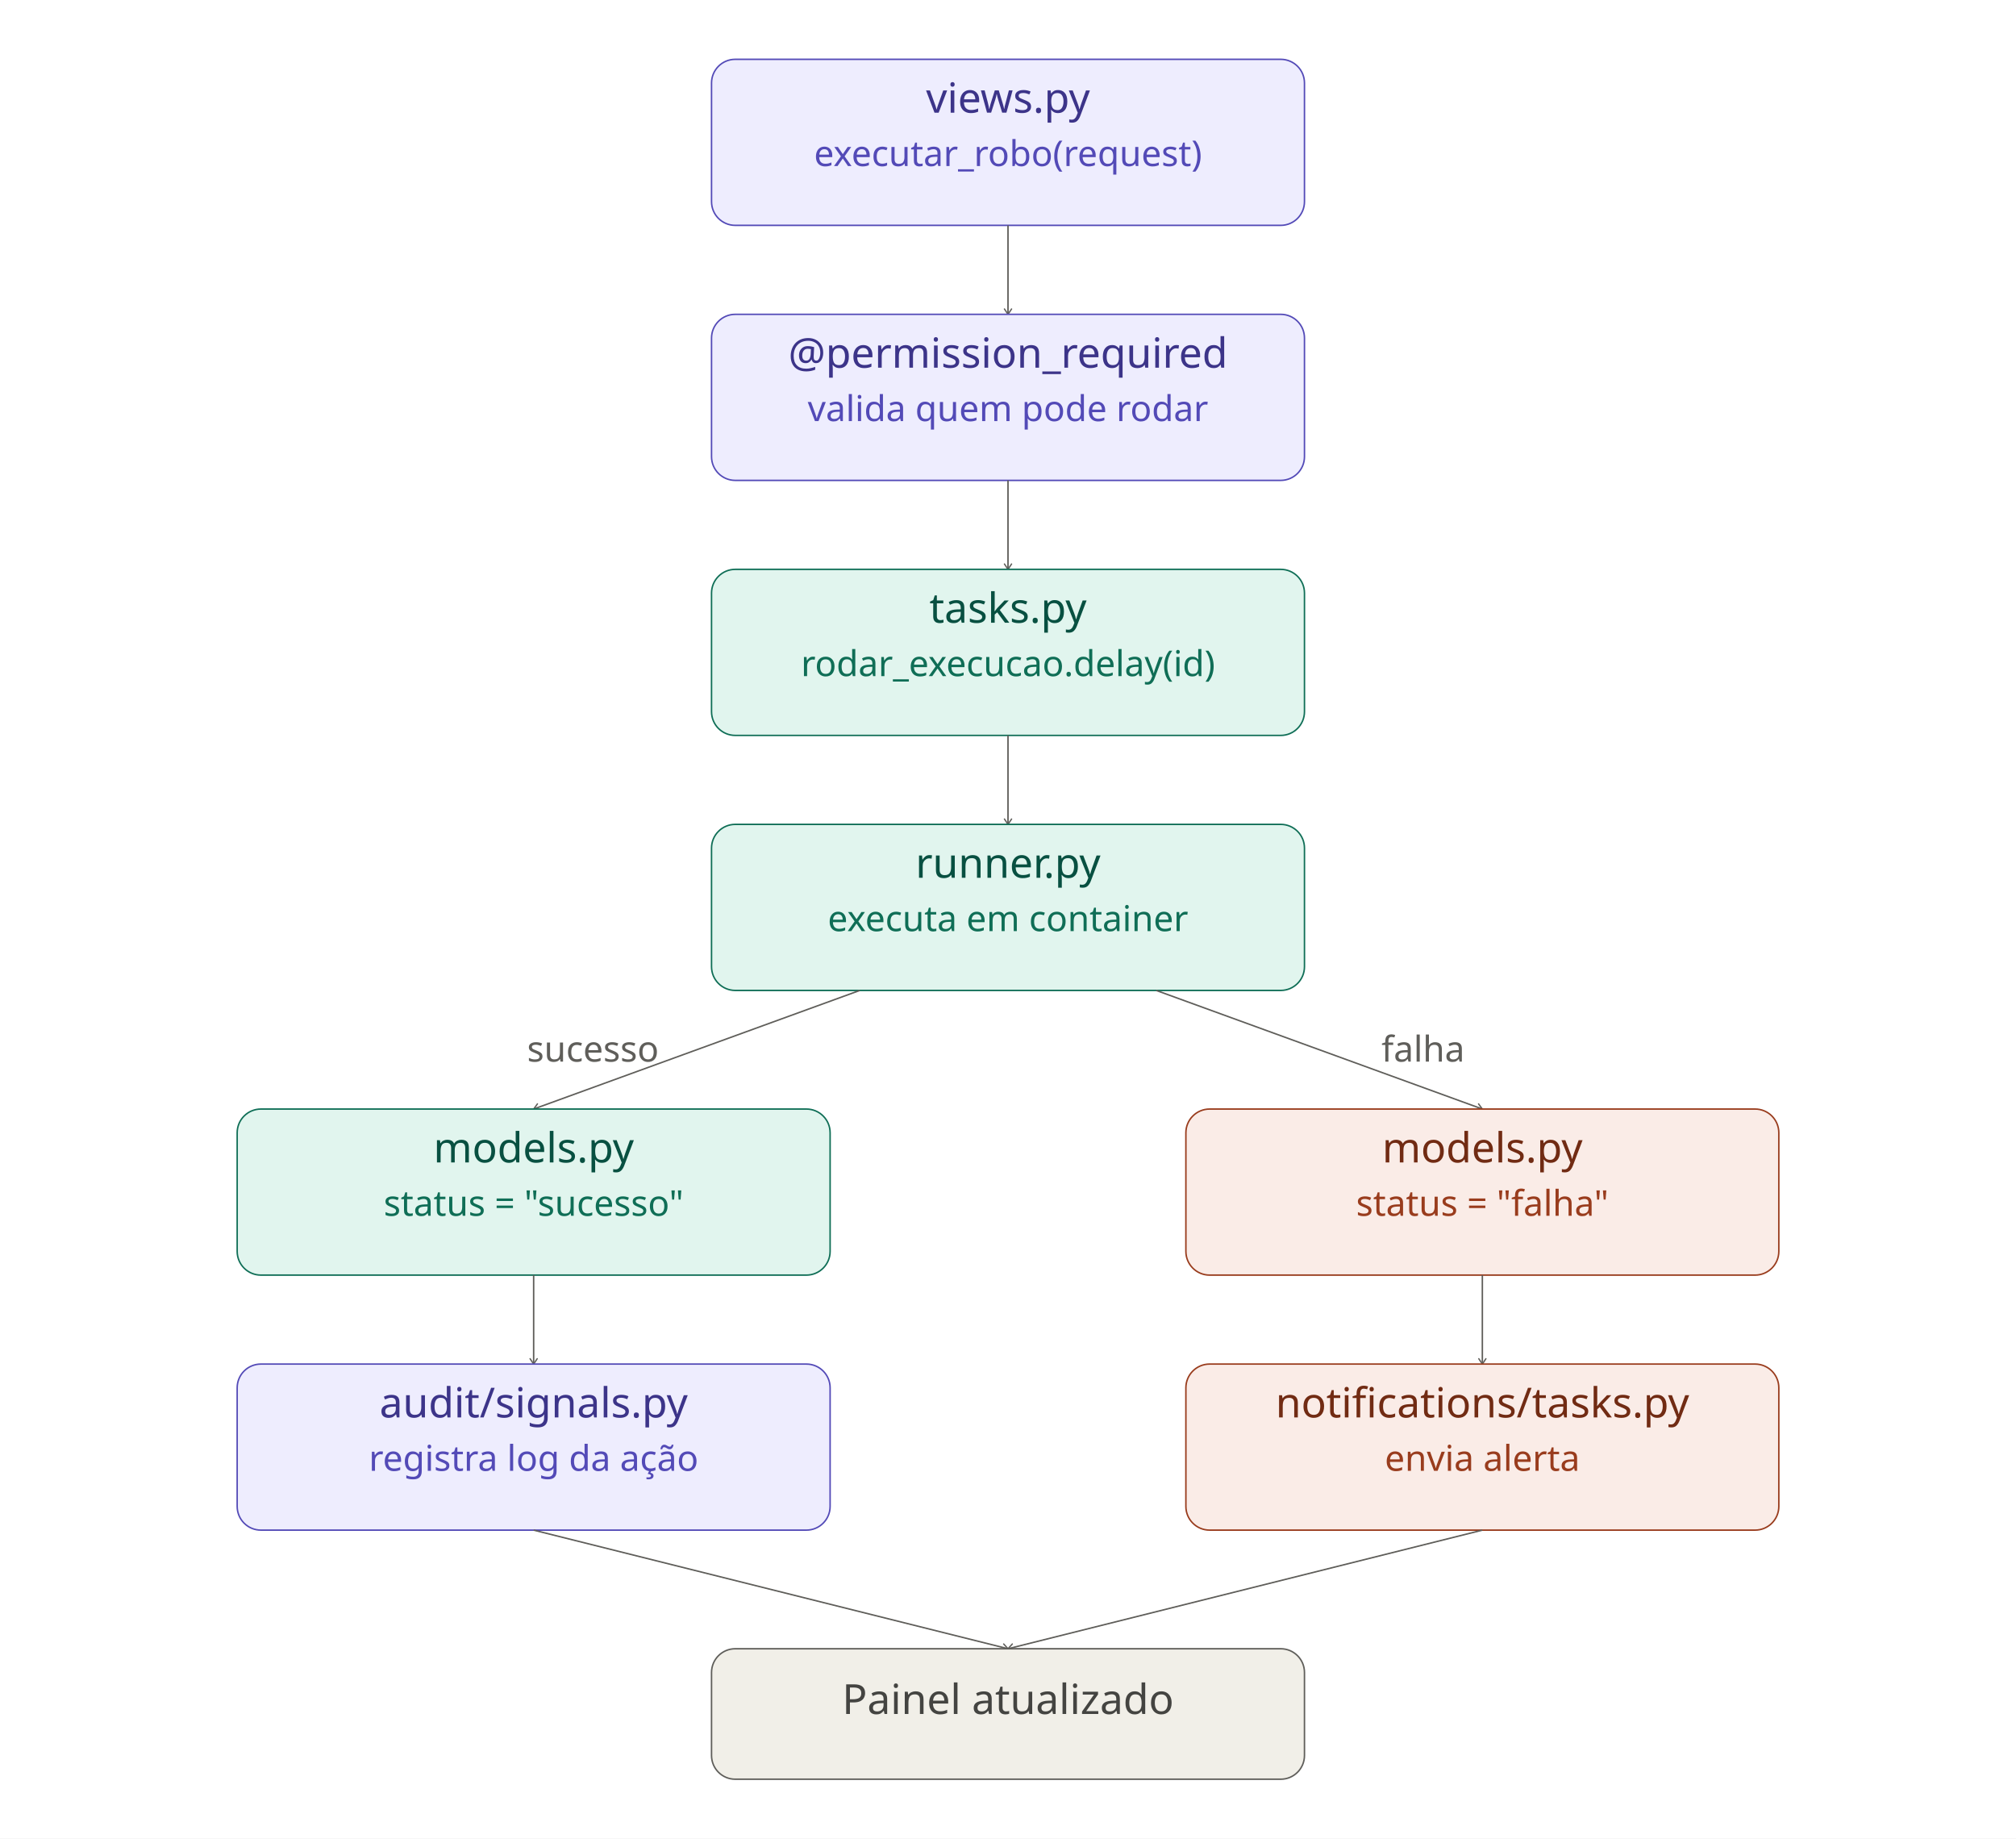
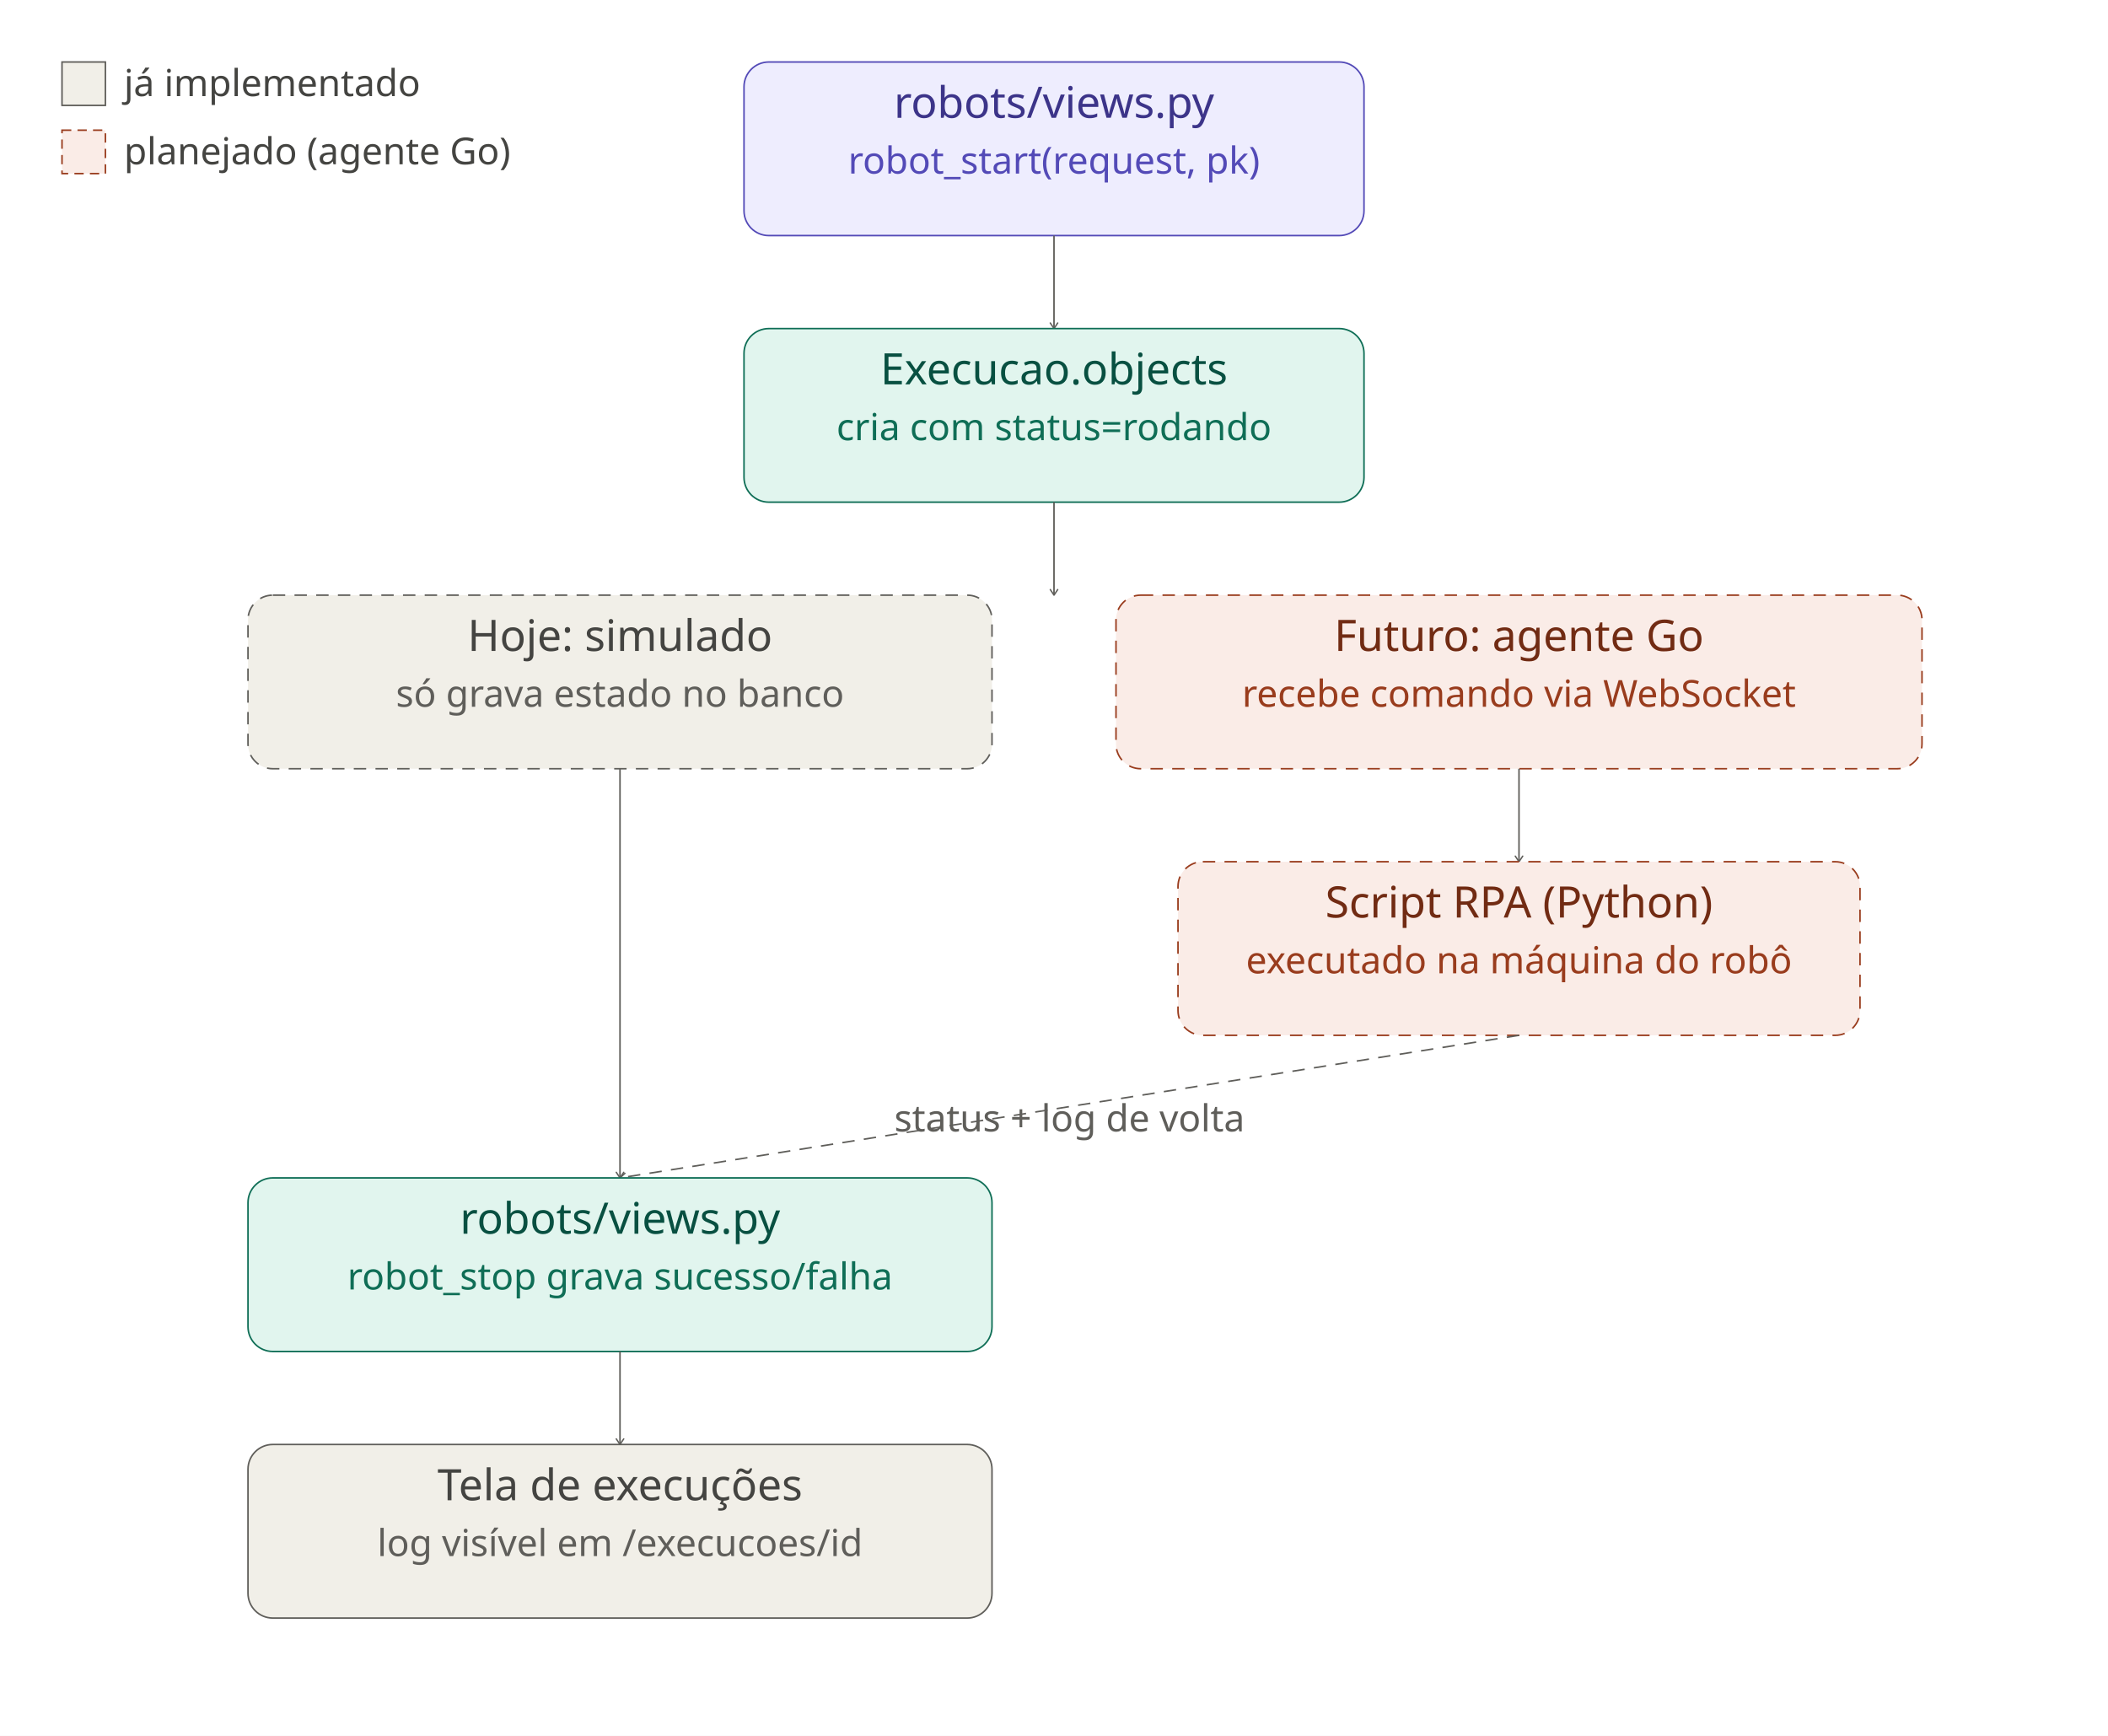
- <svg xmlns="http://www.w3.org/2000/svg" width="680" height="620" viewBox="0 0 680 620" role="img">
+ <svg xmlns="http://www.w3.org/2000/svg" width="680" height="560" viewBox="0 0 680 560" role="img">
  <defs>
    <marker id="arrow2" viewBox="0 0 10 10" refX="8" refY="5" markerWidth="6" markerHeight="6" orient="auto-start-reverse">
      <path d="M2 1L8 5L2 9" fill="none" stroke="#5F5E5A" stroke-width="1.5" stroke-linecap="round" stroke-linejoin="round" />
    </marker>
  </defs>
-   <rect width="680" height="620" fill="#FFFFFF" />
+   <rect width="680" height="560" fill="#FFFFFF" />
  <rect x="240" y="20" width="200" height="56" rx="8" fill="#EEEDFE" stroke="#534AB7" stroke-width="0.5" />
-   <text x="340" y="38" text-anchor="middle" font-family="sans-serif" font-size="14" font-weight="500" fill="#3C3489">views.py</text>
-   <text x="340" y="56" text-anchor="middle" font-family="sans-serif" font-size="12" fill="#534AB7">executar_robo(request)</text>
+   <text x="340" y="38" text-anchor="middle" font-family="sans-serif" font-size="14" font-weight="500" fill="#3C3489">robots/views.py</text>
+   <text x="340" y="56" text-anchor="middle" font-family="sans-serif" font-size="12" fill="#534AB7">robot_start(request, pk)</text>
  <line x1="340" y1="76" x2="340" y2="106" stroke="#5F5E5A" stroke-width="0.5" marker-end="url(#arrow2)" />
-   <rect x="240" y="106" width="200" height="56" rx="8" fill="#EEEDFE" stroke="#534AB7" stroke-width="0.5" />
-   <text x="340" y="124" text-anchor="middle" font-family="sans-serif" font-size="14" font-weight="500" fill="#3C3489">@permission_required</text>
-   <text x="340" y="142" text-anchor="middle" font-family="sans-serif" font-size="12" fill="#534AB7">valida quem pode rodar</text>
+   <rect x="240" y="106" width="200" height="56" rx="8" fill="#E1F5EE" stroke="#0F6E56" stroke-width="0.5" />
+   <text x="340" y="124" text-anchor="middle" font-family="sans-serif" font-size="14" font-weight="500" fill="#085041">Execucao.objects</text>
+   <text x="340" y="142" text-anchor="middle" font-family="sans-serif" font-size="12" fill="#0F6E56">cria com status=rodando</text>
  <line x1="340" y1="162" x2="340" y2="192" stroke="#5F5E5A" stroke-width="0.5" marker-end="url(#arrow2)" />
-   <rect x="240" y="192" width="200" height="56" rx="8" fill="#E1F5EE" stroke="#0F6E56" stroke-width="0.5" />
-   <text x="340" y="210" text-anchor="middle" font-family="sans-serif" font-size="14" font-weight="500" fill="#085041">tasks.py</text>
-   <text x="340" y="228" text-anchor="middle" font-family="sans-serif" font-size="12" fill="#0F6E56">rodar_execucao.delay(id)</text>
-   <line x1="340" y1="248" x2="340" y2="278" stroke="#5F5E5A" stroke-width="0.5" marker-end="url(#arrow2)" />
-   <rect x="240" y="278" width="200" height="56" rx="8" fill="#E1F5EE" stroke="#0F6E56" stroke-width="0.5" />
-   <text x="340" y="296" text-anchor="middle" font-family="sans-serif" font-size="14" font-weight="500" fill="#085041">runner.py</text>
-   <text x="340" y="314" text-anchor="middle" font-family="sans-serif" font-size="12" fill="#0F6E56">executa em container</text>
-   <line x1="290" y1="334" x2="180" y2="374" stroke="#5F5E5A" stroke-width="0.5" marker-end="url(#arrow2)" />
-   <line x1="390" y1="334" x2="500" y2="374" stroke="#5F5E5A" stroke-width="0.5" marker-end="url(#arrow2)" />
-   <text x="200" y="358" text-anchor="middle" font-family="sans-serif" font-size="12" fill="#5F5E5A">sucesso</text>
-   <text x="480" y="358" text-anchor="middle" font-family="sans-serif" font-size="12" fill="#5F5E5A">falha</text>
-   <rect x="80" y="374" width="200" height="56" rx="8" fill="#E1F5EE" stroke="#0F6E56" stroke-width="0.5" />
-   <text x="180" y="392" text-anchor="middle" font-family="sans-serif" font-size="14" font-weight="500" fill="#085041">models.py</text>
-   <text x="180" y="410" text-anchor="middle" font-family="sans-serif" font-size="12" fill="#0F6E56">status = "sucesso"</text>
-   <rect x="400" y="374" width="200" height="56" rx="8" fill="#FAECE7" stroke="#993C1D" stroke-width="0.5" />
-   <text x="500" y="392" text-anchor="middle" font-family="sans-serif" font-size="14" font-weight="500" fill="#712B13">models.py</text>
-   <text x="500" y="410" text-anchor="middle" font-family="sans-serif" font-size="12" fill="#993C1D">status = "falha"</text>
-   <line x1="180" y1="430" x2="180" y2="460" stroke="#5F5E5A" stroke-width="0.5" marker-end="url(#arrow2)" />
-   <line x1="500" y1="430" x2="500" y2="460" stroke="#5F5E5A" stroke-width="0.5" marker-end="url(#arrow2)" />
-   <rect x="80" y="460" width="200" height="56" rx="8" fill="#EEEDFE" stroke="#534AB7" stroke-width="0.5" />
-   <text x="180" y="478" text-anchor="middle" font-family="sans-serif" font-size="14" font-weight="500" fill="#3C3489">audit/signals.py</text>
-   <text x="180" y="496" text-anchor="middle" font-family="sans-serif" font-size="12" fill="#534AB7">registra log da ação</text>
-   <rect x="400" y="460" width="200" height="56" rx="8" fill="#FAECE7" stroke="#993C1D" stroke-width="0.5" />
-   <text x="500" y="478" text-anchor="middle" font-family="sans-serif" font-size="14" font-weight="500" fill="#712B13">notifications/tasks.py</text>
-   <text x="500" y="496" text-anchor="middle" font-family="sans-serif" font-size="12" fill="#993C1D">envia alerta</text>
-   <line x1="180" y1="516" x2="340" y2="556" stroke="#5F5E5A" stroke-width="0.5" marker-end="url(#arrow2)" />
-   <line x1="500" y1="516" x2="340" y2="556" stroke="#5F5E5A" stroke-width="0.5" marker-end="url(#arrow2)" />
-   <rect x="240" y="556" width="200" height="44" rx="8" fill="#F1EFE8" stroke="#5F5E5A" stroke-width="0.5" />
-   <text x="340" y="578" text-anchor="middle" font-family="sans-serif" font-size="14" font-weight="500" fill="#444441">Painel atualizado</text>
+   <rect x="80" y="192" width="240" height="56" rx="8" fill="#F1EFE8" stroke="#5F5E5A" stroke-width="0.5" stroke-dasharray="4 3" />
+   <text x="200" y="210" text-anchor="middle" font-family="sans-serif" font-size="14" font-weight="500" fill="#444441">Hoje: simulado</text>
+   <text x="200" y="228" text-anchor="middle" font-family="sans-serif" font-size="12" fill="#5F5E5A">só grava estado no banco</text>
+   <rect x="360" y="192" width="260" height="56" rx="8" fill="#FAECE7" stroke="#993C1D" stroke-width="0.5" stroke-dasharray="4 3" />
+   <text x="490" y="210" text-anchor="middle" font-family="sans-serif" font-size="14" font-weight="500" fill="#712B13">Futuro: agente Go</text>
+   <text x="490" y="228" text-anchor="middle" font-family="sans-serif" font-size="12" fill="#993C1D">recebe comando via WebSocket</text>
+   <line x1="490" y1="248" x2="490" y2="278" stroke="#5F5E5A" stroke-width="0.5" marker-end="url(#arrow2)" />
+   <rect x="380" y="278" width="220" height="56" rx="8" fill="#FAECE7" stroke="#993C1D" stroke-width="0.5" stroke-dasharray="4 3" />
+   <text x="490" y="296" text-anchor="middle" font-family="sans-serif" font-size="14" font-weight="500" fill="#712B13">Script RPA (Python)</text>
+   <text x="490" y="314" text-anchor="middle" font-family="sans-serif" font-size="12" fill="#993C1D">executado na máquina do robô</text>
+   <line x1="200" y1="248" x2="200" y2="380" stroke="#5F5E5A" stroke-width="0.5" marker-end="url(#arrow2)" />
+   <line x1="490" y1="334" x2="200" y2="380" stroke="#5F5E5A" stroke-width="0.5" stroke-dasharray="4 3" marker-end="url(#arrow2)" />
+   <text x="345" y="365" text-anchor="middle" font-family="sans-serif" font-size="12" fill="#5F5E5A">status + log de volta</text>
+   <rect x="80" y="380" width="240" height="56" rx="8" fill="#E1F5EE" stroke="#0F6E56" stroke-width="0.5" />
+   <text x="200" y="398" text-anchor="middle" font-family="sans-serif" font-size="14" font-weight="500" fill="#085041">robots/views.py</text>
+   <text x="200" y="416" text-anchor="middle" font-family="sans-serif" font-size="12" fill="#0F6E56">robot_stop grava sucesso/falha</text>
+   <line x1="200" y1="436" x2="200" y2="466" stroke="#5F5E5A" stroke-width="0.5" marker-end="url(#arrow2)" />
+   <rect x="80" y="466" width="240" height="56" rx="8" fill="#F1EFE8" stroke="#5F5E5A" stroke-width="0.5" />
+   <text x="200" y="484" text-anchor="middle" font-family="sans-serif" font-size="14" font-weight="500" fill="#444441">Tela de execuções</text>
+   <text x="200" y="502" text-anchor="middle" font-family="sans-serif" font-size="12" fill="#5F5E5A">log visível em /execucoes/id</text>
+   <rect x="20" y="20" width="14" height="14" fill="#F1EFE8" stroke="#5F5E5A" stroke-width="0.5" />
+   <text x="40" y="31" font-family="sans-serif" font-size="12" fill="#444441">já implementado</text>
+   <rect x="20" y="42" width="14" height="14" fill="#FAECE7" stroke="#993C1D" stroke-width="0.5" stroke-dasharray="3 2" />
+   <text x="40" y="53" font-family="sans-serif" font-size="12" fill="#444441">planejado (agente Go)</text>
</svg>
